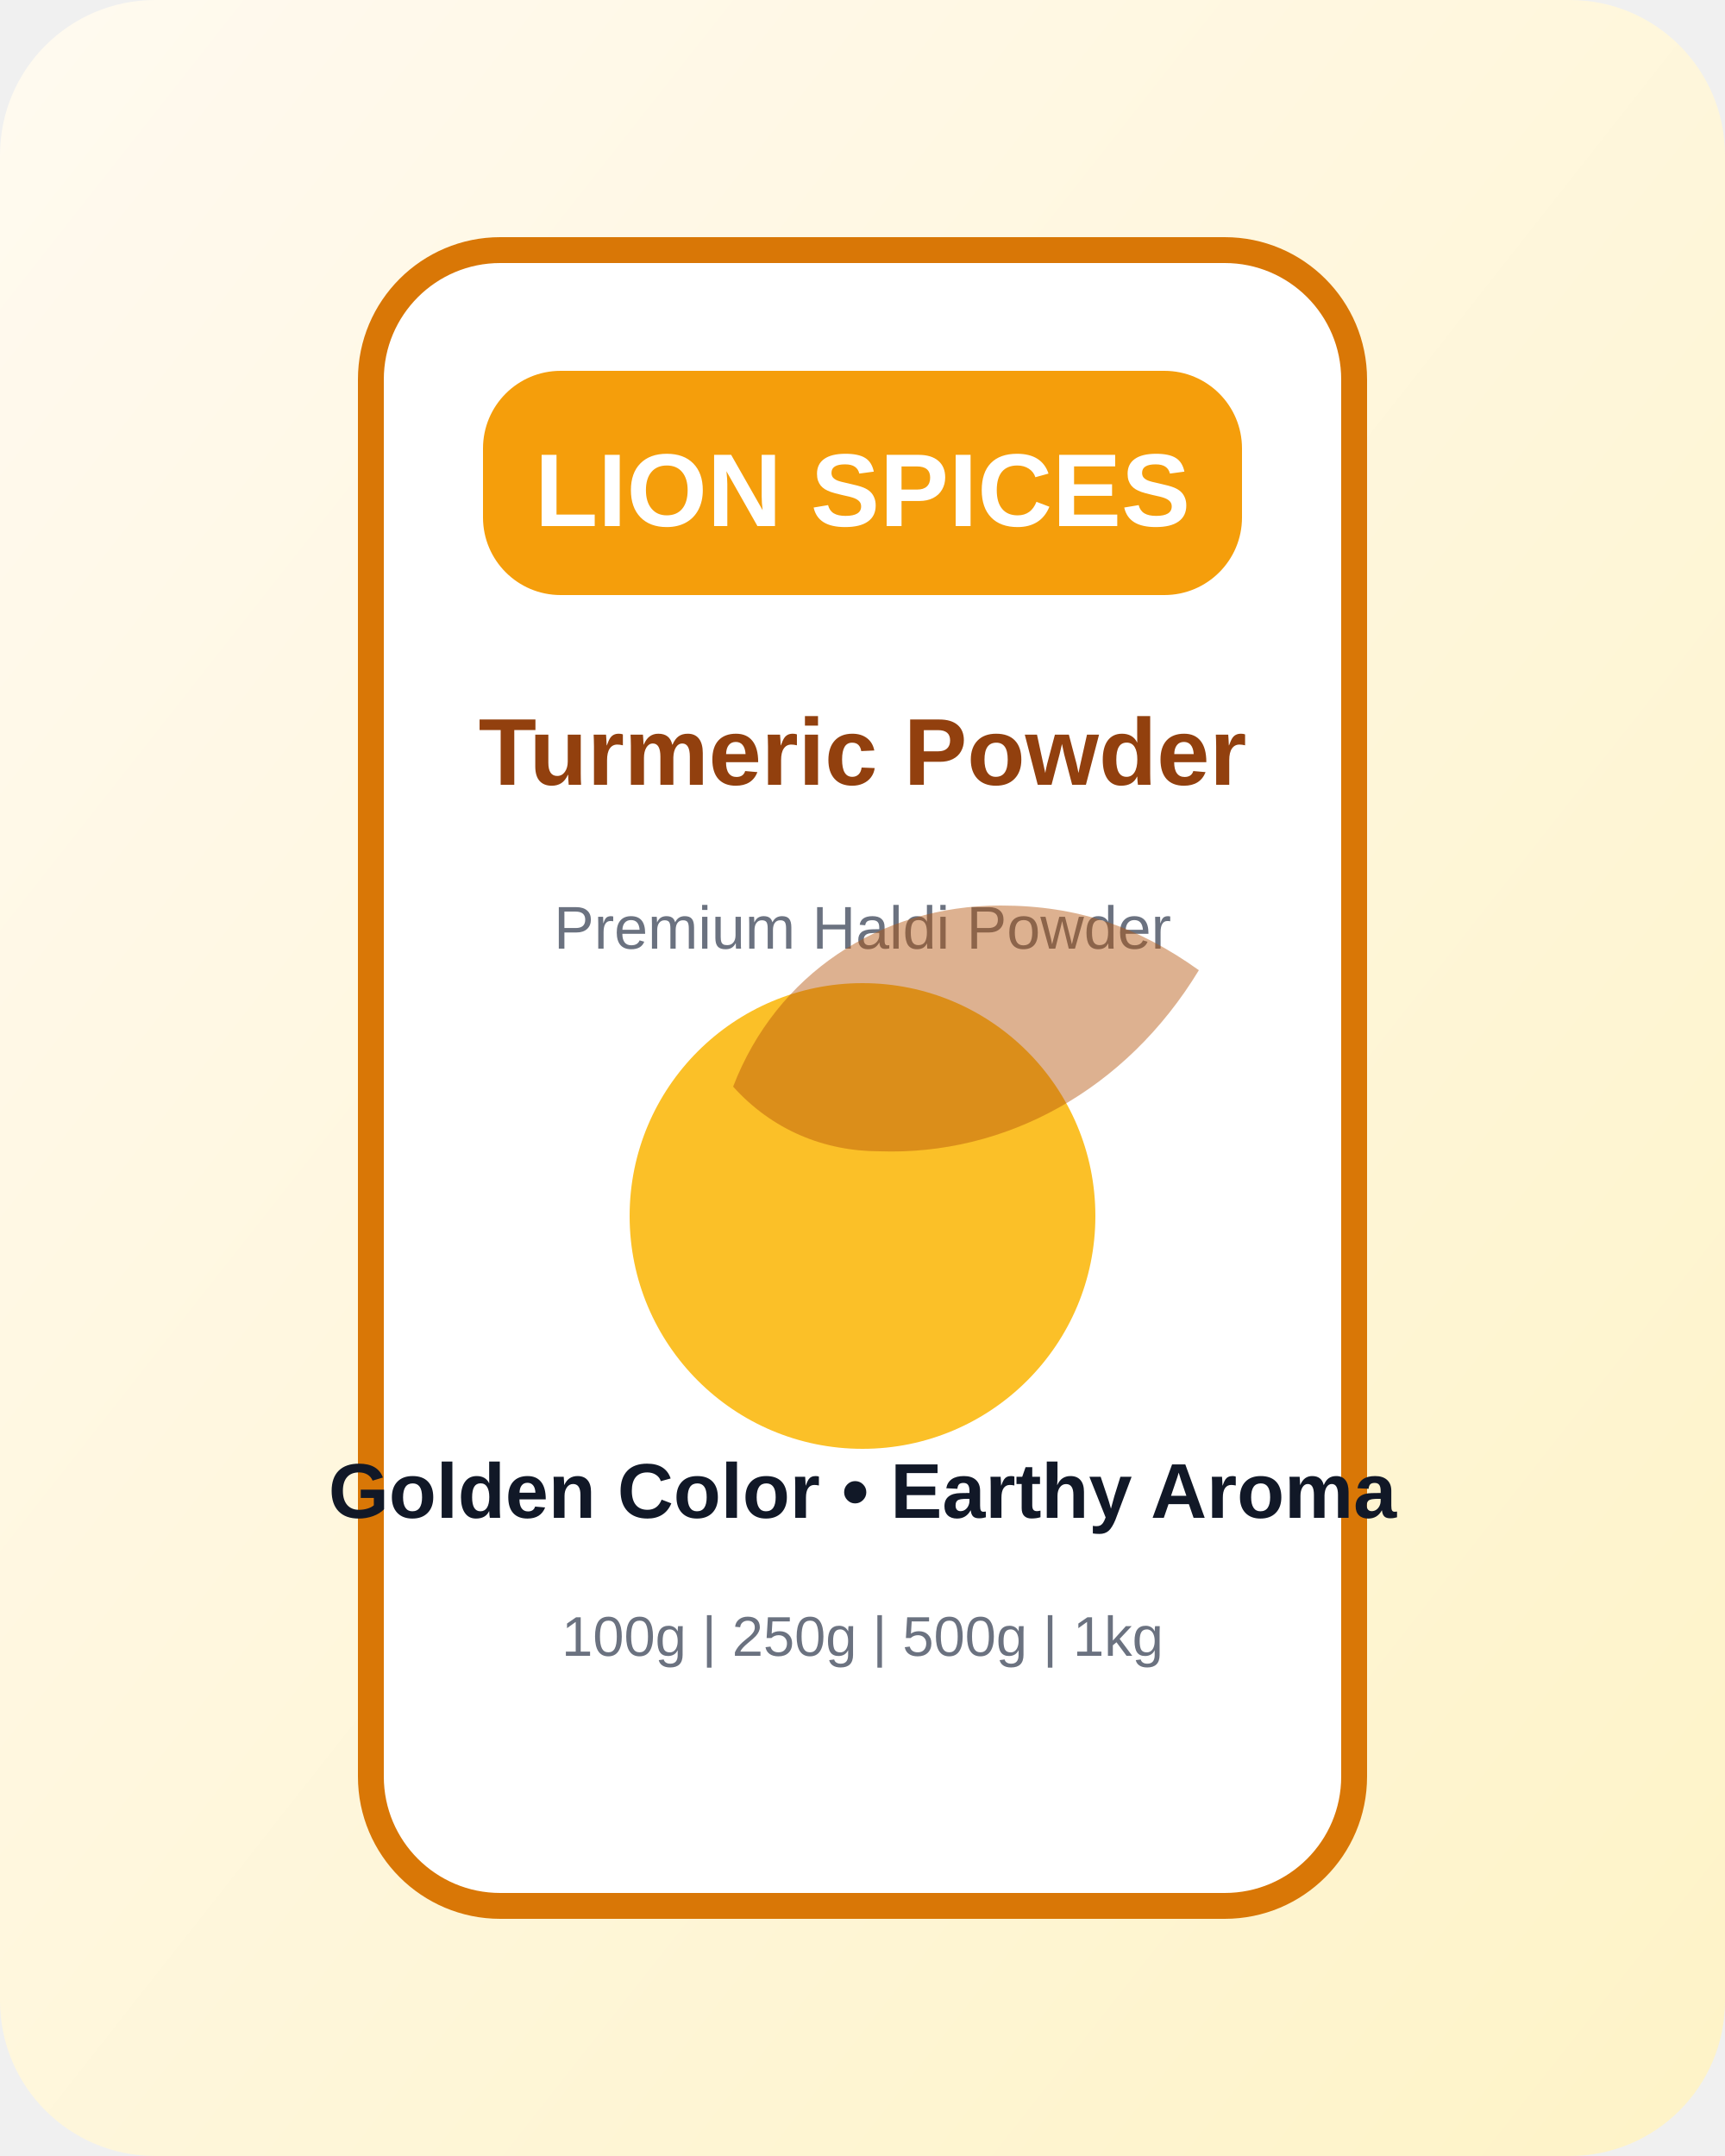
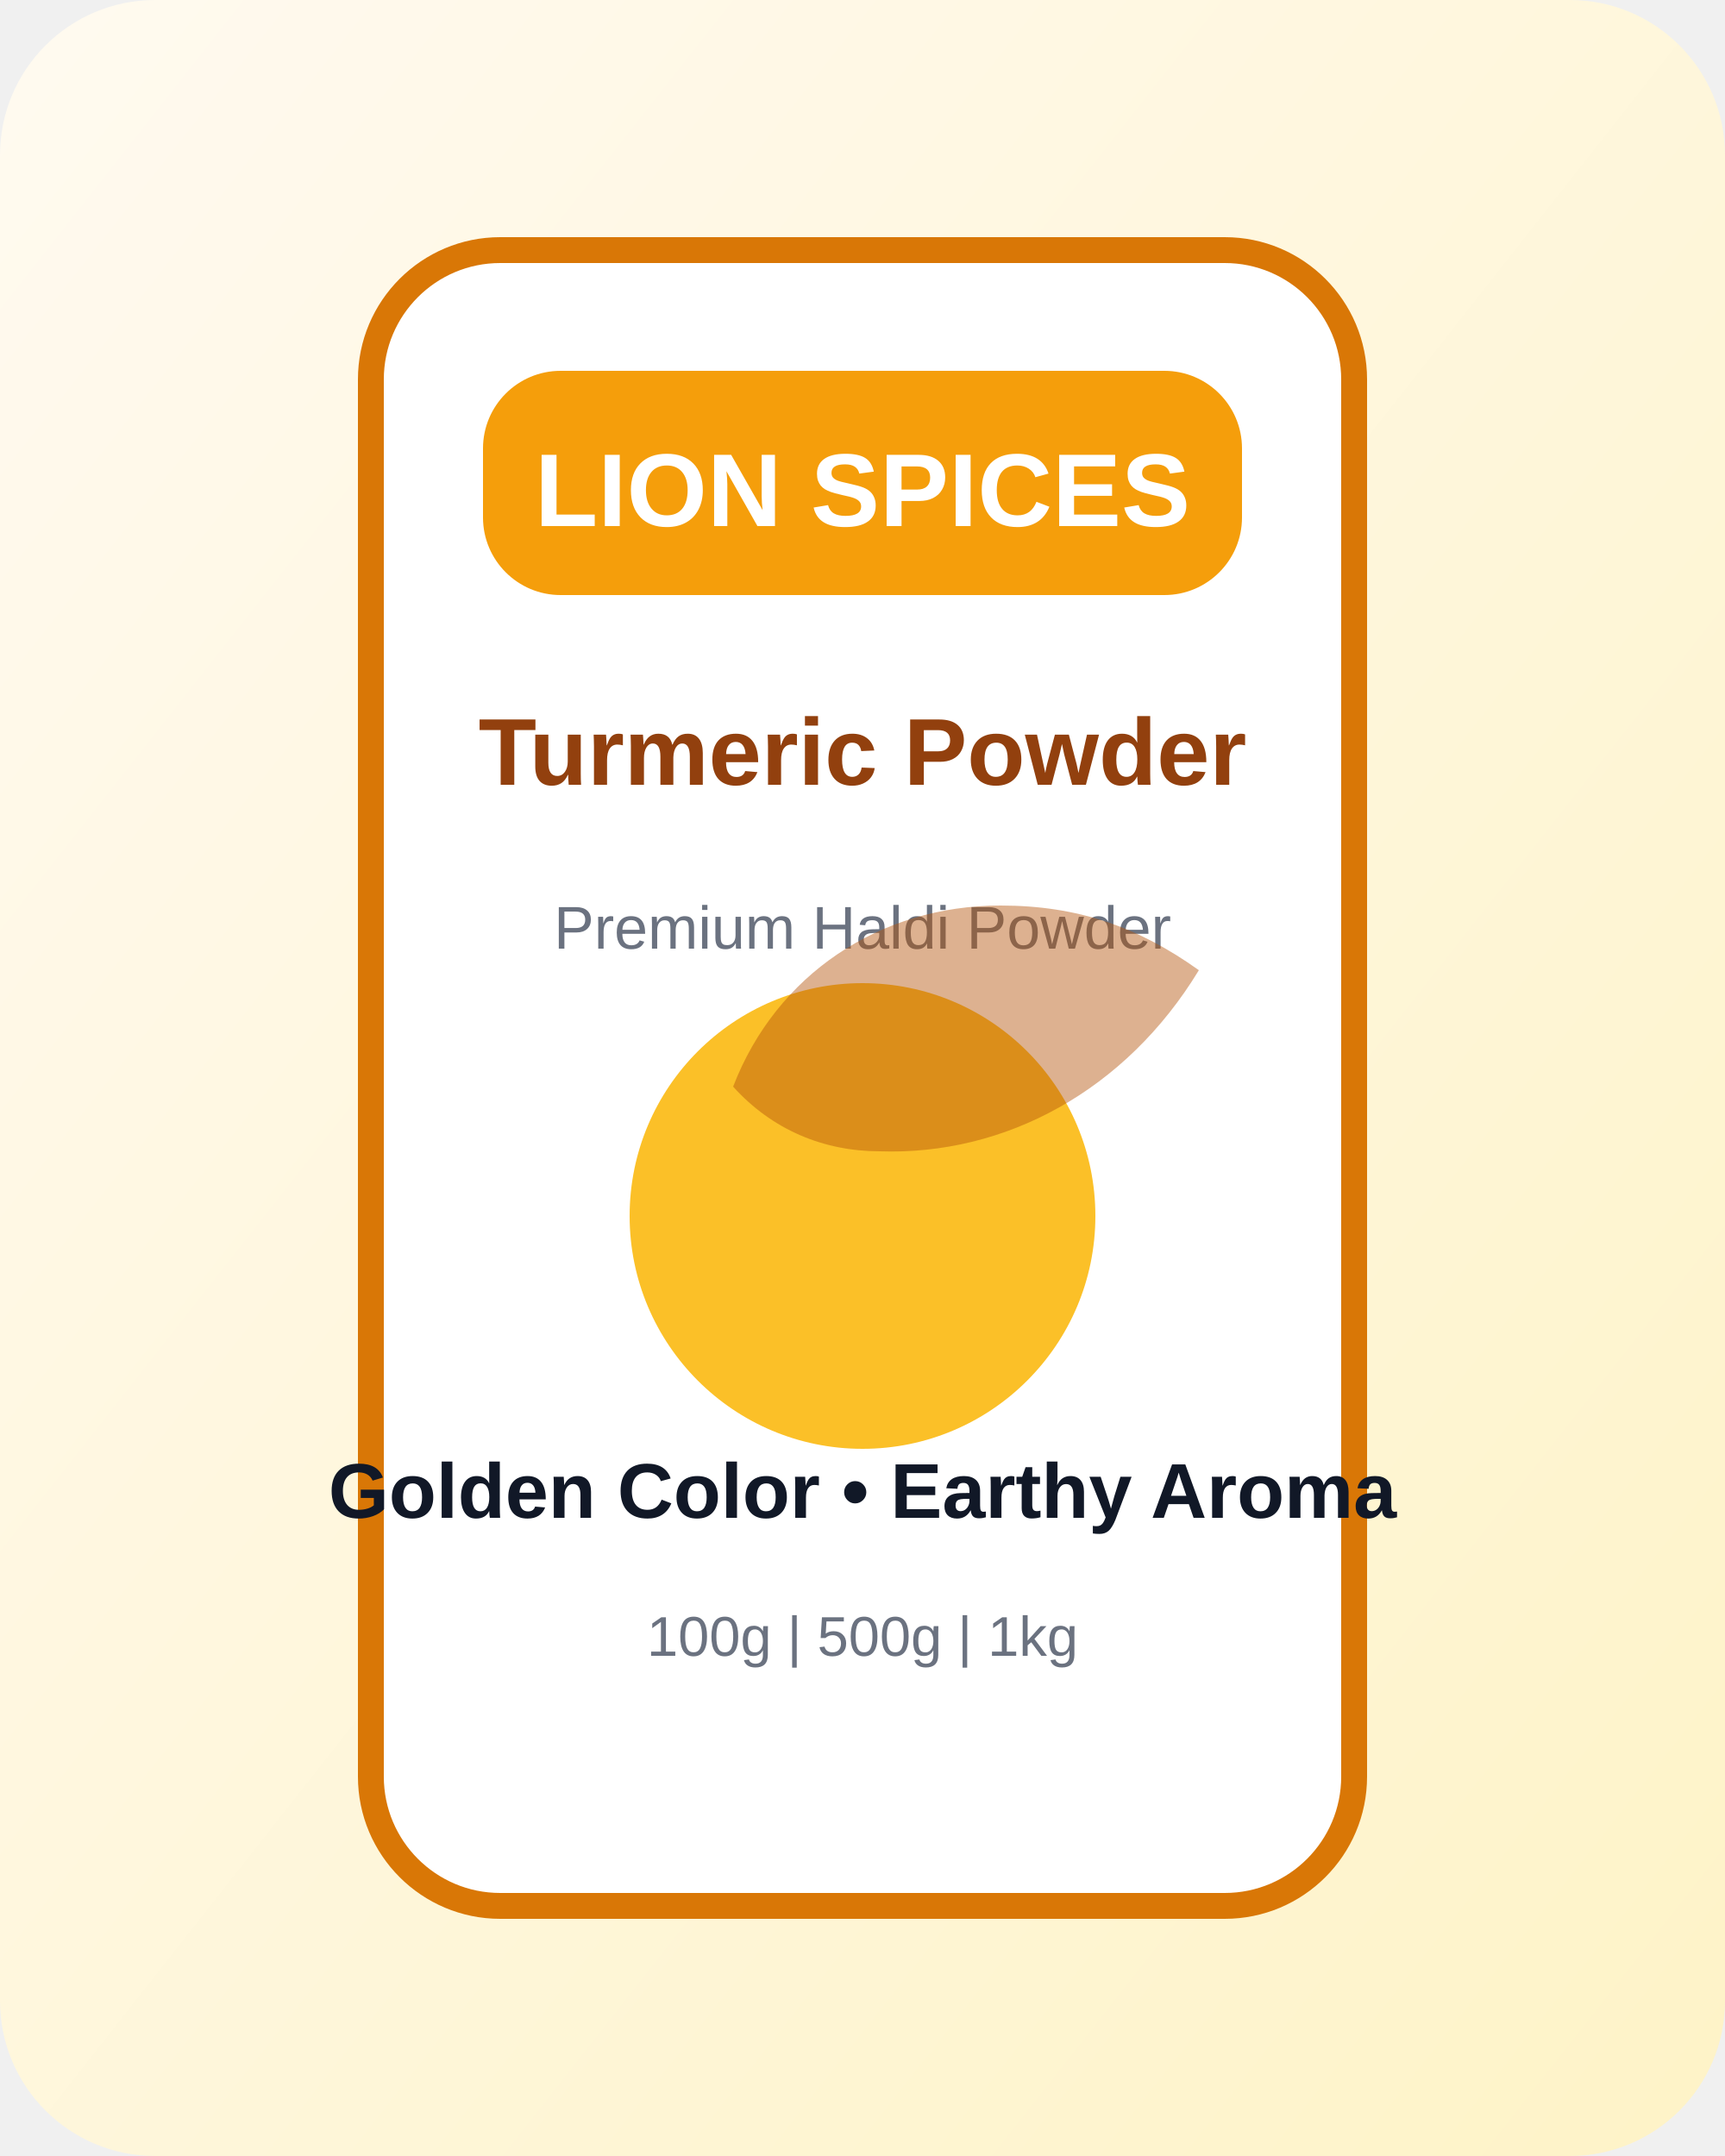
<svg xmlns="http://www.w3.org/2000/svg" viewBox="0 0 400 500" role="img" aria-label="Turmeric Powder packet illustration">
  <defs>
    <linearGradient id="bg" x1="0" x2="1" y1="0" y2="1">
      <stop offset="0%" stop-color="#fffaf0" />
      <stop offset="100%" stop-color="#fef3c7" />
    </linearGradient>
  </defs>
  <rect width="400" height="500" rx="36" fill="url(#bg)" />
  <rect x="86" y="58" width="228" height="384" rx="30" fill="#fff" stroke="#d97706" stroke-width="6" />
  <rect x="112" y="86" width="176" height="52" rx="18" fill="#f59e0b" />
  <text x="200" y="122" text-anchor="middle" font-family="Segoe UI, Arial, sans-serif" font-size="24" font-weight="800" fill="#fff">LION SPICES</text>
  <text x="200" y="182" text-anchor="middle" font-family="Segoe UI, Arial, sans-serif" font-size="22" font-weight="700" fill="#92400e">Turmeric Powder</text>
  <text x="200" y="220" text-anchor="middle" font-family="Segoe UI, Arial, sans-serif" font-size="14" fill="#6b7280">Premium Haldi Powder</text>
  <circle cx="200" cy="282" r="54" fill="#fbbf24" opacity="0.98" />
  <path d="M170 252c10-26 34-42 62-42 18 0 32 5 46 15-17 28-45 43-74 42-13 0-25-5-34-15z" fill="#b45309" opacity="0.45" />
  <text x="200" y="352" text-anchor="middle" font-family="Segoe UI, Arial, sans-serif" font-size="18" font-weight="700" fill="#111827">Golden Color • Earthy Aroma</text>
-   <text x="200" y="384" text-anchor="middle" font-family="Segoe UI, Arial, sans-serif" font-size="13" fill="#6b7280">100g | 250g | 500g | 1kg</text>
+   <text x="200" y="384" text-anchor="middle" font-family="Segoe UI, Arial, sans-serif" font-size="13" fill="#6b7280">100g | 500g | 1kg</text>
</svg>
